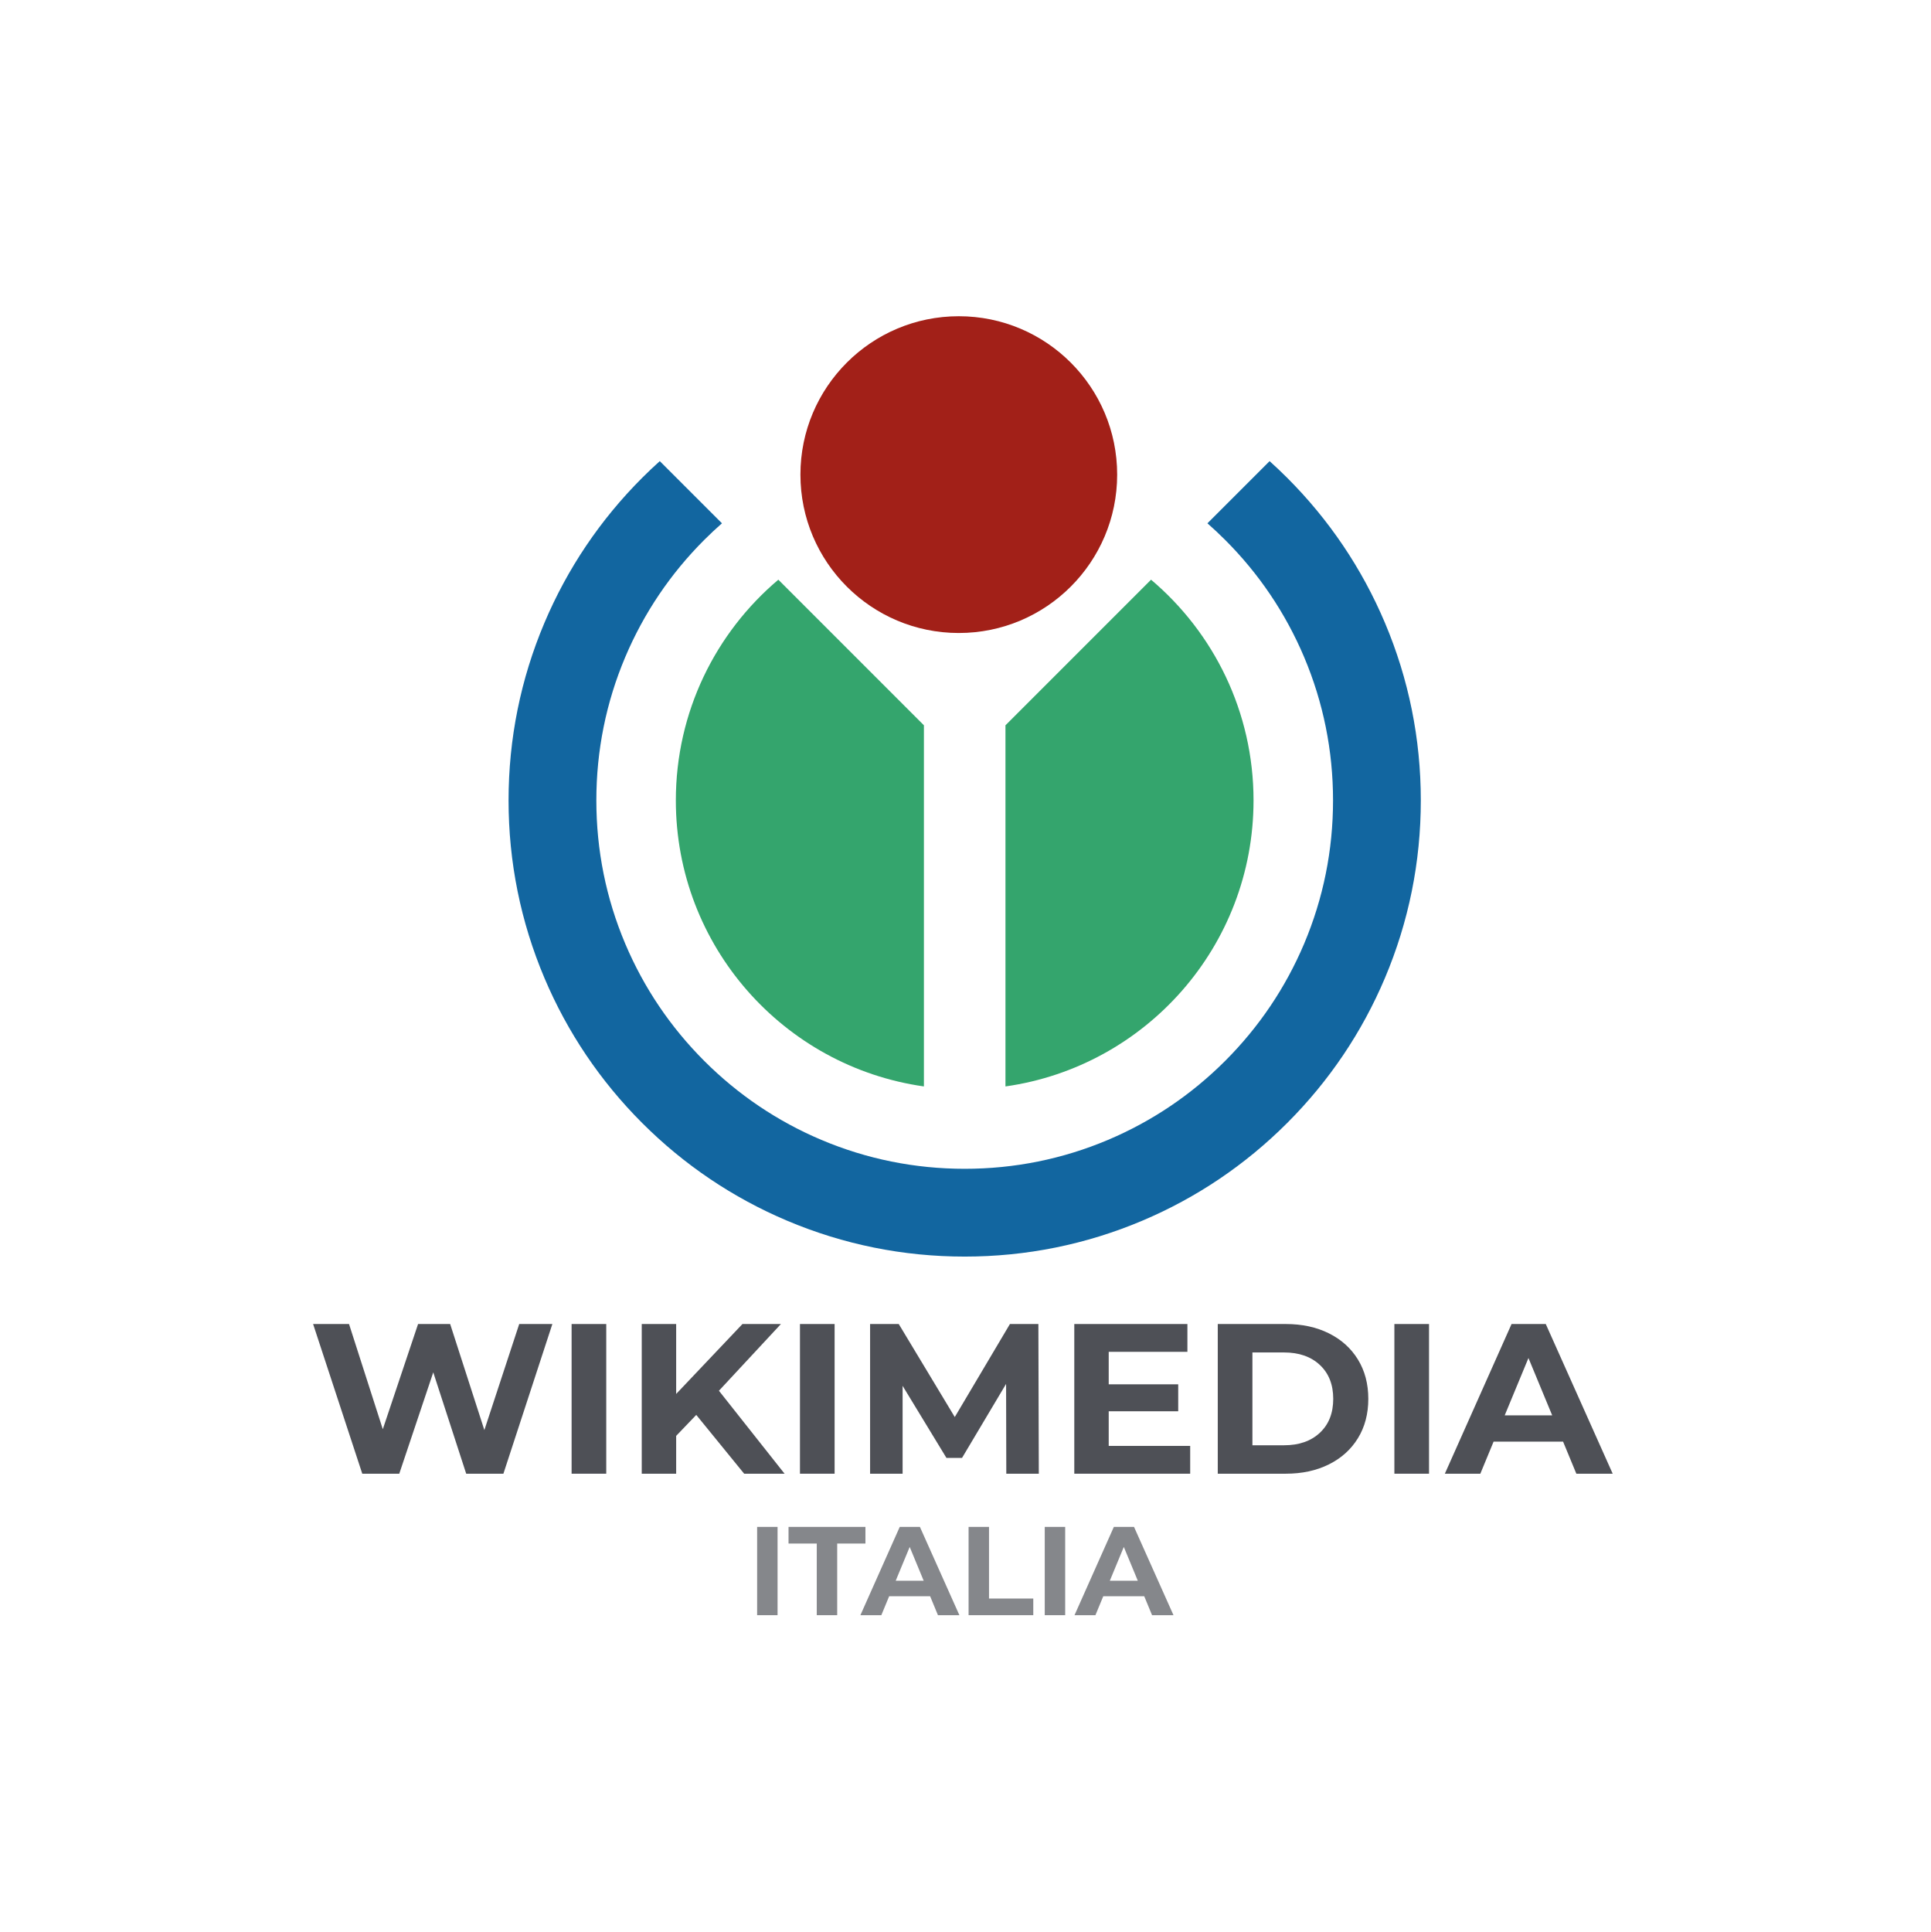
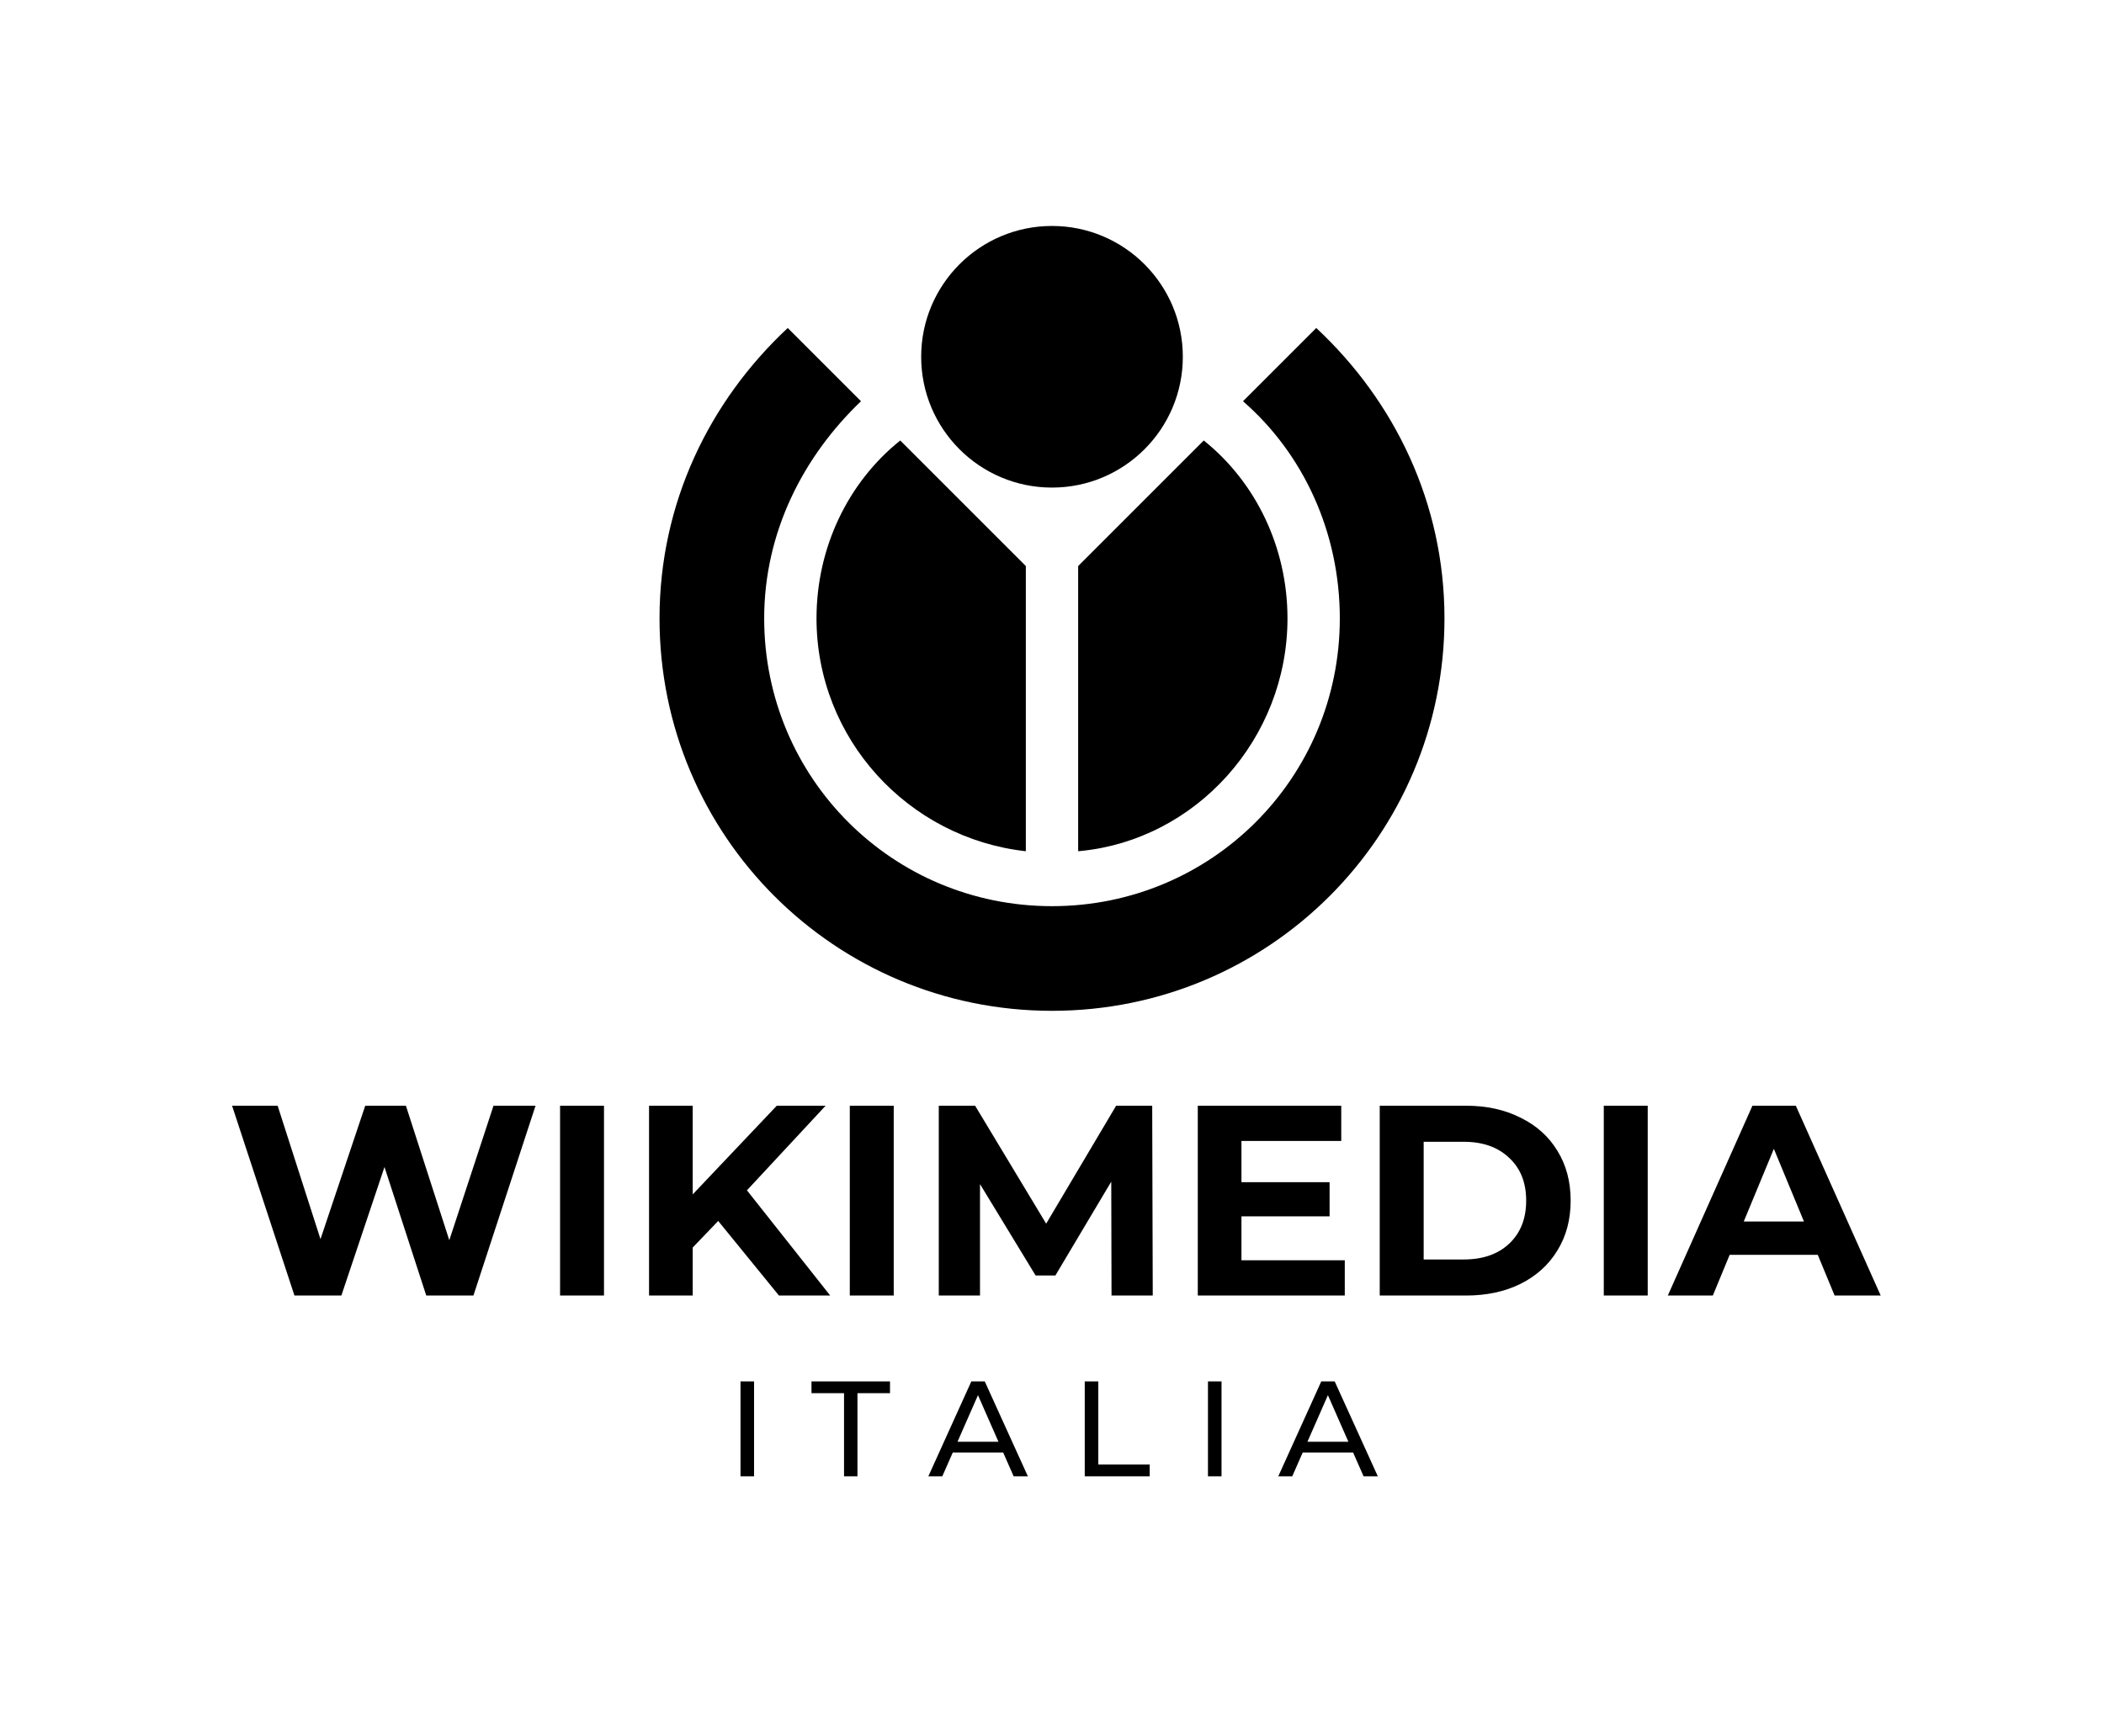
- <svg xmlns="http://www.w3.org/2000/svg" version="1.2" baseProfile="tiny-ps" viewBox="0 0 1673 1674" width="1673" height="1674">
-   <style>
- 		tspan { white-space:pre }
- 		.shp0 { fill: #4e5056 } 
- 		.shp1 { fill: #85878b } 
- 		.shp2 { fill: #a22018 } 
- 		.shp3 { fill: #1266a0 } 
- 		.shp4 { fill: #34a56d } 
- 	</style>
-   <g id="Layer 1">
-     <g id="&lt;Group&gt;">
-       <path id="&lt;Compound Path&gt;" class="shp0" d="M478.66 1147.21L436.23 1276.91L403.99 1276.91L375.45 1189.08L345.99 1276.91L313.93 1276.91L271.32 1147.21L302.45 1147.21L331.72 1238.37L362.29 1147.21L390.09 1147.21L419.73 1239.11L449.94 1147.21L478.66 1147.21Z" />
-       <path id="&lt;Compound Path&gt;" class="shp0" d="M495.33 1147.21L525.35 1147.21L525.35 1276.91L495.33 1276.91L495.33 1147.21Z" />
-       <path id="&lt;Compound Path&gt;" class="shp0" d="M603.35 1225.96L585.94 1244.12L585.94 1276.91L556.11 1276.91L556.11 1147.21L585.94 1147.21L585.94 1207.8L643.38 1147.21L676.73 1147.21L623 1205.02L679.88 1276.91L644.86 1276.91L603.35 1225.96Z" />
-       <path id="&lt;Compound Path&gt;" class="shp0" d="M693.22 1147.21L723.24 1147.21L723.24 1276.91L693.22 1276.91L693.22 1147.21Z" />
-       <path id="&lt;Compound Path&gt;" class="shp0" d="M872.02 1276.91L871.84 1199.09L833.67 1263.2L820.14 1263.2L782.16 1200.76L782.16 1276.91L753.99 1276.91L753.99 1147.21L778.82 1147.21L827.37 1227.81L875.17 1147.21L899.82 1147.21L900.19 1276.91L872.02 1276.91Z" />
-       <path id="&lt;Compound Path&gt;" class="shp0" d="M1031.37 1252.82L1031.37 1276.91L930.94 1276.91L930.94 1147.21L1028.96 1147.21L1028.96 1171.3L960.77 1171.3L960.77 1199.46L1020.99 1199.46L1020.99 1222.81L960.77 1222.81L960.77 1252.82L1031.37 1252.82Z" />
-       <path id="&lt;Compound Path&gt;" fill-rule="evenodd" class="shp0" d="M1055.27 1147.21L1114.19 1147.21C1128.28 1147.21 1140.72 1149.89 1151.53 1155.27C1162.34 1160.64 1170.74 1168.21 1176.73 1177.97C1182.72 1187.73 1185.72 1199.09 1185.72 1212.06C1185.72 1225.03 1182.72 1236.4 1176.73 1246.15C1170.74 1255.91 1162.34 1263.48 1151.53 1268.85C1140.72 1274.22 1128.28 1276.91 1114.19 1276.91L1055.27 1276.91L1055.27 1147.21ZM1112.71 1252.27C1125.68 1252.27 1136.03 1248.66 1143.75 1241.43C1151.47 1234.2 1155.33 1224.41 1155.33 1212.06C1155.33 1199.71 1151.47 1189.92 1143.75 1182.69C1136.03 1175.46 1125.68 1171.85 1112.71 1171.85L1085.29 1171.85L1085.29 1252.27L1112.71 1252.27Z" />
-       <path id="&lt;Compound Path&gt;" class="shp0" d="M1208.32 1147.21L1238.34 1147.21L1238.34 1276.91L1208.32 1276.91L1208.32 1147.21Z" />
-       <path id="&lt;Compound Path&gt;" fill-rule="evenodd" class="shp0" d="M1354.51 1249.12L1294.29 1249.12L1282.8 1276.91L1252.05 1276.91L1309.86 1147.21L1339.5 1147.21L1397.5 1276.91L1366 1276.91L1354.51 1249.12ZM1345.06 1226.33L1324.5 1176.67L1303.93 1226.33L1345.06 1226.33Z" />
-     </g>
-     <g id="&lt;Group&gt;">
-       <path id="&lt;Compound Path&gt;" class="shp1" d="M656.1 1323L673.8 1323L673.8 1399.49L656.1 1399.49L656.1 1323Z" />
-       <path id="&lt;Compound Path&gt;" class="shp1" d="M707.78 1337.42L683.31 1337.42L683.31 1323L749.96 1323L749.96 1337.42L725.48 1337.42L725.48 1399.49L707.78 1399.49L707.78 1337.42Z" />
-       <path id="&lt;Compound Path&gt;" fill-rule="evenodd" class="shp1" d="M806.02 1383.1L770.5 1383.1L763.73 1399.49L745.59 1399.49L779.68 1323L797.16 1323L831.37 1399.49L812.79 1399.49L806.02 1383.1ZM800.44 1369.66L788.31 1340.37L776.18 1369.66L800.44 1369.66Z" />
-       <path id="&lt;Compound Path&gt;" class="shp1" d="M839.34 1323L857.04 1323L857.04 1385.07L895.4 1385.07L895.4 1399.49L839.34 1399.49L839.34 1323Z" />
-       <path id="&lt;Compound Path&gt;" class="shp1" d="M905.34 1323L923.04 1323L923.04 1399.49L905.34 1399.49L905.34 1323Z" />
-       <path id="&lt;Compound Path&gt;" fill-rule="evenodd" class="shp1" d="M991.55 1383.1L956.04 1383.1L949.26 1399.49L931.13 1399.49L965.22 1323L982.7 1323L1016.9 1399.49L998.33 1399.49L991.55 1383.1ZM985.98 1369.66L973.85 1340.37L961.72 1369.66L985.98 1369.66Z" />
-     </g>
-     <path id="&lt;Path&gt;" class="shp2" d="M830.85 274C906.65 274 968.09 335.44 968.09 411.24C968.09 487.03 906.65 548.47 830.85 548.47C755.06 548.47 693.62 487.03 693.62 411.24C693.62 335.44 755.06 274 830.85 274Z" />
-     <path id="&lt;Path&gt;" class="shp3" d="M1061.67 467.82C1090.99 497.14 1114.01 531.28 1130.09 569.29C1146.72 608.62 1155.16 650.41 1155.16 693.52C1155.16 736.63 1146.72 778.43 1130.09 817.76C1114.01 855.76 1090.99 889.9 1061.67 919.23C1032.34 948.55 998.2 971.57 960.19 987.65C920.87 1004.28 879.07 1012.72 835.96 1012.72C792.85 1012.72 751.06 1004.28 711.73 987.65C673.72 971.57 639.58 948.55 610.26 919.23C580.93 889.9 557.91 855.76 541.83 817.76C525.2 778.43 516.77 736.63 516.77 693.52C516.77 650.41 525.2 608.62 541.83 569.29C557.91 531.28 580.93 497.14 610.26 467.82C615.24 462.84 620.36 458.04 625.62 453.42L571.74 399.55C566.54 404.23 561.45 409.06 556.47 414.03C520.18 450.32 491.69 492.59 471.78 539.66C451.16 588.41 440.7 640.18 440.7 693.52C440.7 746.86 451.16 798.63 471.78 847.39C491.69 894.46 520.18 936.72 556.47 973.01C592.76 1009.3 635.03 1037.79 682.1 1057.7C730.85 1078.32 782.62 1088.78 835.96 1088.78C889.3 1088.78 941.07 1078.32 989.83 1057.7C1036.9 1037.79 1079.16 1009.3 1115.45 973.01C1151.74 936.72 1180.23 894.46 1200.14 847.39C1220.76 798.63 1231.22 746.86 1231.22 693.52C1231.22 640.18 1220.76 588.41 1200.14 539.66C1180.23 492.59 1151.74 450.32 1115.45 414.03C1110.47 409.06 1105.38 404.23 1100.18 399.55L1046.31 453.42C1051.56 458.04 1056.69 462.84 1061.67 467.82Z" />
-     <path id="&lt;Path&gt;" class="shp4" d="M585.66 693.52C585.66 819.77 679.12 924.18 800.63 941.35L800.63 628.44L674.47 502.28C620.15 548.19 585.66 616.83 585.66 693.52Z" />
-     <path id="&lt;Path&gt;" class="shp4" d="M1086.26 693.52C1086.26 616.83 1051.77 548.19 997.45 502.28L871.29 628.44L871.29 941.35C992.8 924.18 1086.26 819.77 1086.26 693.52Z" />
-   </g>
+ <svg xmlns="http://www.w3.org/2000/svg" width="931" height="768" viewBox="0 0 931 768" fill="none">
+   <path d="M453.922 250.512V376.71C401.822 370.921 361.3 326.925 361.3 273.667C361.3 242.407 375.193 213.463 398.349 194.938L453.922 250.512Z" fill="black" />
+   <path d="M569.699 273.667C569.699 326.925 529.177 372.078 477.077 376.71V250.512L532.65 194.938C555.806 213.463 569.699 242.407 569.699 273.667Z" fill="black" />
+   <path d="M582.435 145.154L550.017 177.571C576.646 200.727 592.855 235.46 592.855 273.667C592.855 344.291 536.124 401.022 465.5 401.022C394.875 401.022 338.144 344.291 338.144 273.667C338.144 235.46 355.511 201.885 380.982 177.571L348.564 145.154C313.831 177.571 291.833 222.725 291.833 273.667C291.833 369.762 369.404 447.334 465.5 447.334C561.595 447.334 639.166 369.762 639.166 273.667C639.166 222.725 617.169 177.571 582.435 145.154Z" fill="black" />
+   <path d="M465.499 215.778C497.47 215.778 523.388 189.86 523.388 157.889C523.388 125.918 497.47 100 465.499 100C433.528 100 407.61 125.918 407.61 157.889C407.61 189.86 433.528 215.778 465.499 215.778Z" fill="black" />
+   <path d="M236.971 489.334L209.491 573.334H188.611L170.131 516.454L151.051 573.334H130.291L102.691 489.334H122.851L141.811 548.374L161.611 489.334H179.611L198.811 548.854L218.371 489.334H236.971ZM247.823 489.334H267.263V573.334H247.823V489.334ZM317.798 540.334L306.518 552.094V573.334H287.198V489.334H306.518V528.574L343.718 489.334H365.318L330.518 526.774L367.358 573.334H344.678L317.798 540.334ZM376.026 489.334H395.466V573.334H376.026V489.334ZM491.841 573.334L491.721 522.934L467.001 564.454H458.241L433.641 524.014V573.334H415.401V489.334H431.481L462.921 541.534L493.881 489.334H509.841L510.081 573.334H491.841ZM595.051 557.734V573.334H530.011V489.334H593.491V504.934H549.331V523.174H588.331V538.294H549.331V557.734H595.051ZM610.519 489.334H648.679C657.799 489.334 665.839 491.094 672.799 494.614C679.839 498.054 685.279 502.934 689.119 509.254C693.039 515.574 694.999 522.934 694.999 531.334C694.999 539.734 693.039 547.094 689.119 553.414C685.279 559.734 679.839 564.654 672.799 568.174C665.839 571.614 657.799 573.334 648.679 573.334H610.519V489.334ZM647.719 557.374C656.119 557.374 662.799 555.054 667.759 550.414C672.799 545.694 675.319 539.334 675.319 531.334C675.319 523.334 672.799 517.014 667.759 512.374C662.799 507.654 656.119 505.294 647.719 505.294H629.959V557.374H647.719ZM709.659 489.334H729.099V573.334H709.659V489.334ZM804.354 555.334H765.354L757.914 573.334H737.994L775.434 489.334H794.634L832.194 573.334H811.794L804.354 555.334ZM798.234 540.574L784.914 508.414L771.594 540.574H798.234Z" fill="black" />
+   <path d="M327.665 653.334V611.334H333.665V653.334H327.665ZM373.479 653.334V616.554H359.079V611.334H393.819V616.554H379.419V653.334H373.479ZM410.785 653.334L429.805 611.334H435.745L454.825 653.334H448.525L431.545 614.694H433.945L416.965 653.334H410.785ZM418.885 642.834L420.505 638.034H444.145L445.885 642.834H418.885ZM479.99 653.334V611.334H485.99V648.114H508.73V653.334H479.99ZM534.515 653.334V611.334H540.515V653.334H534.515ZM565.629 653.334L584.649 611.334H590.589L609.669 653.334H603.369L586.389 614.694H588.789L571.809 653.334H565.629ZM573.729 642.834L575.349 638.034H598.989L600.729 642.834H573.729Z" fill="black" />
</svg>
